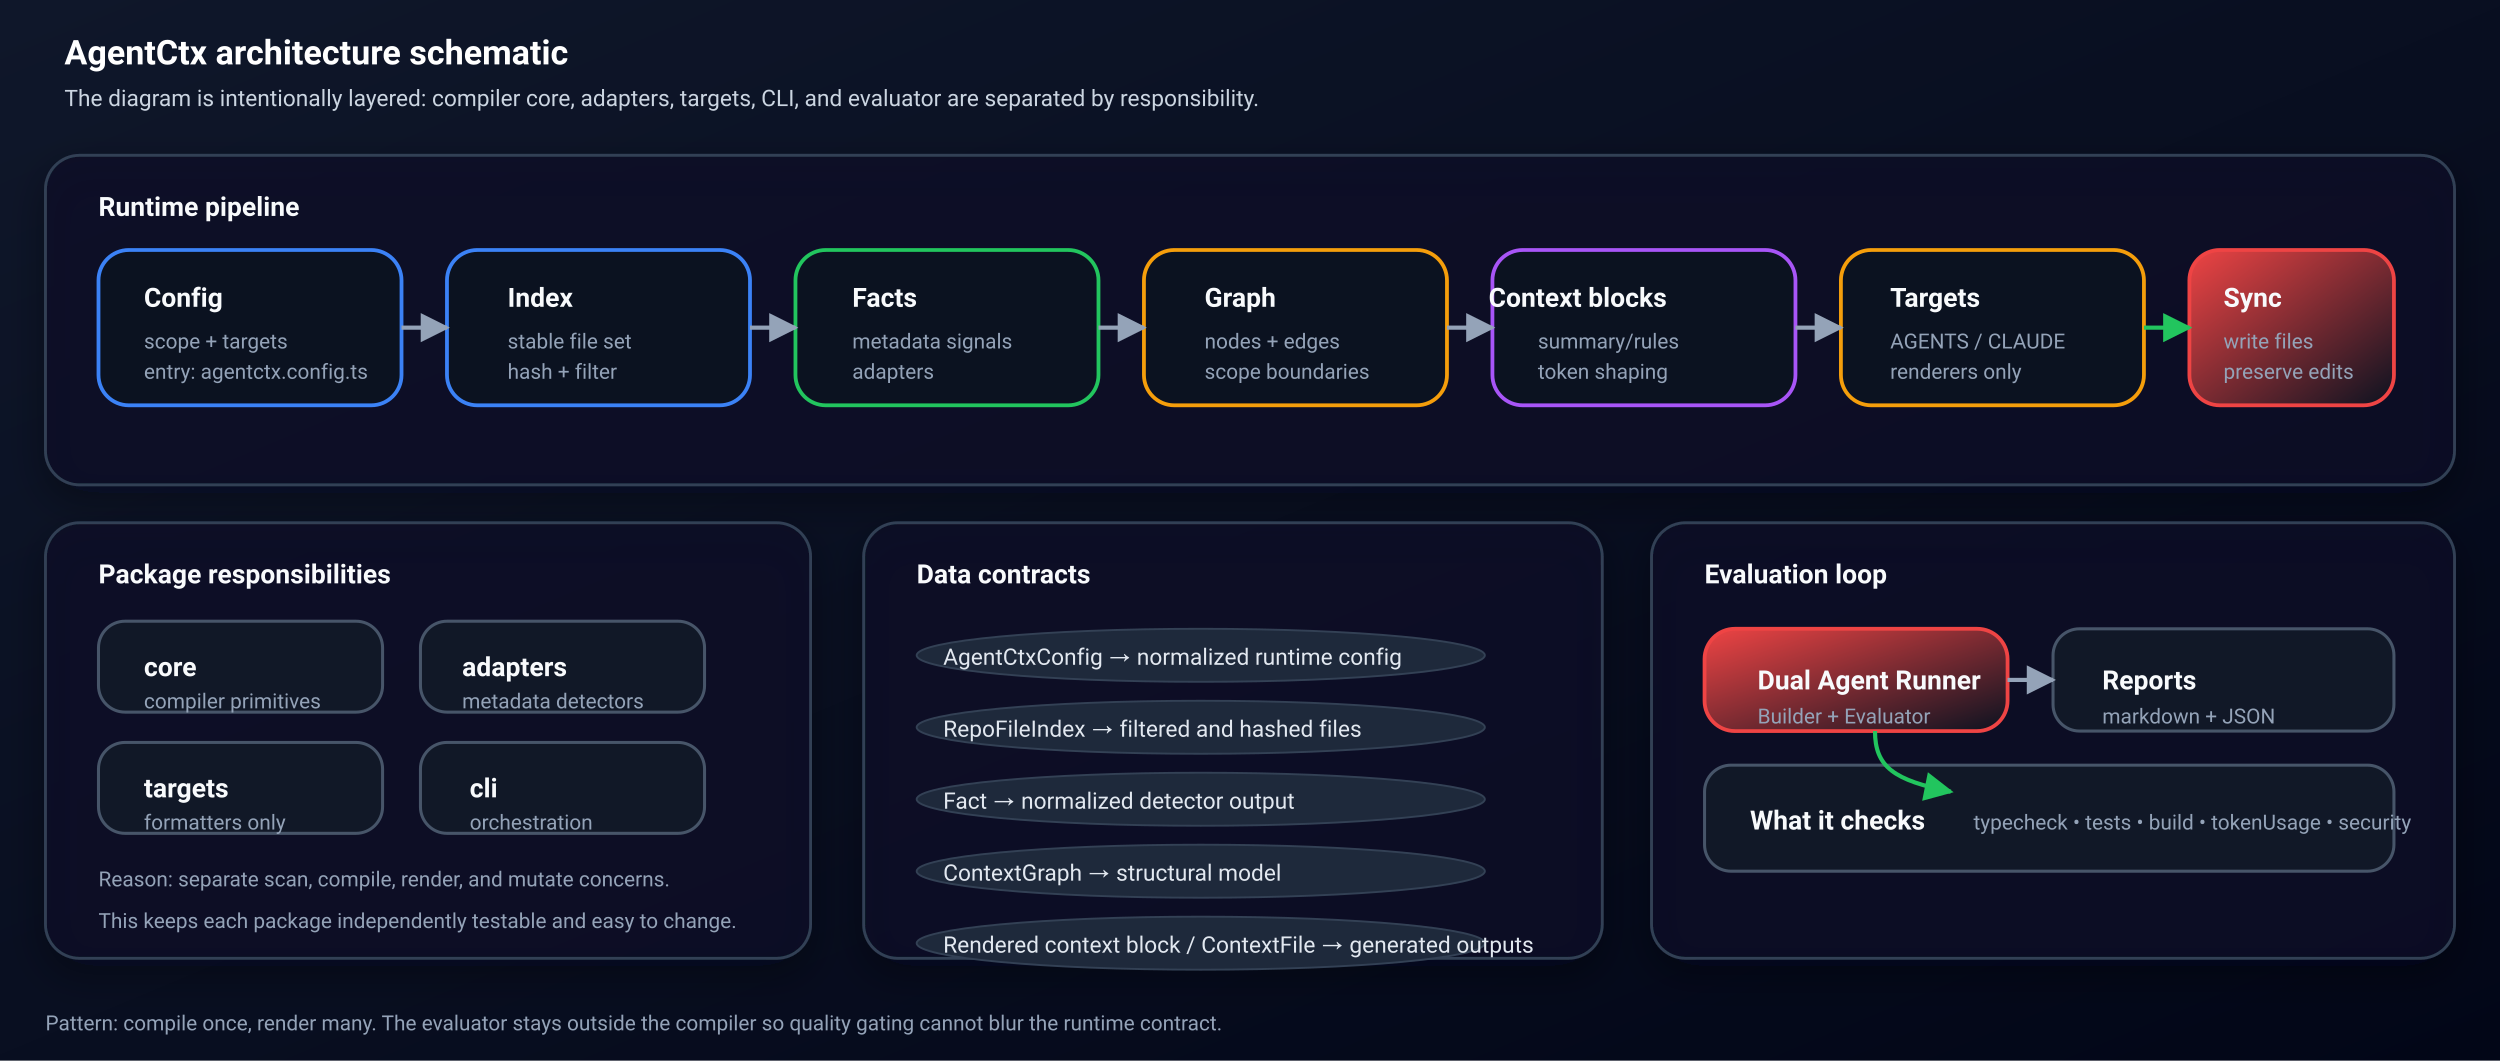
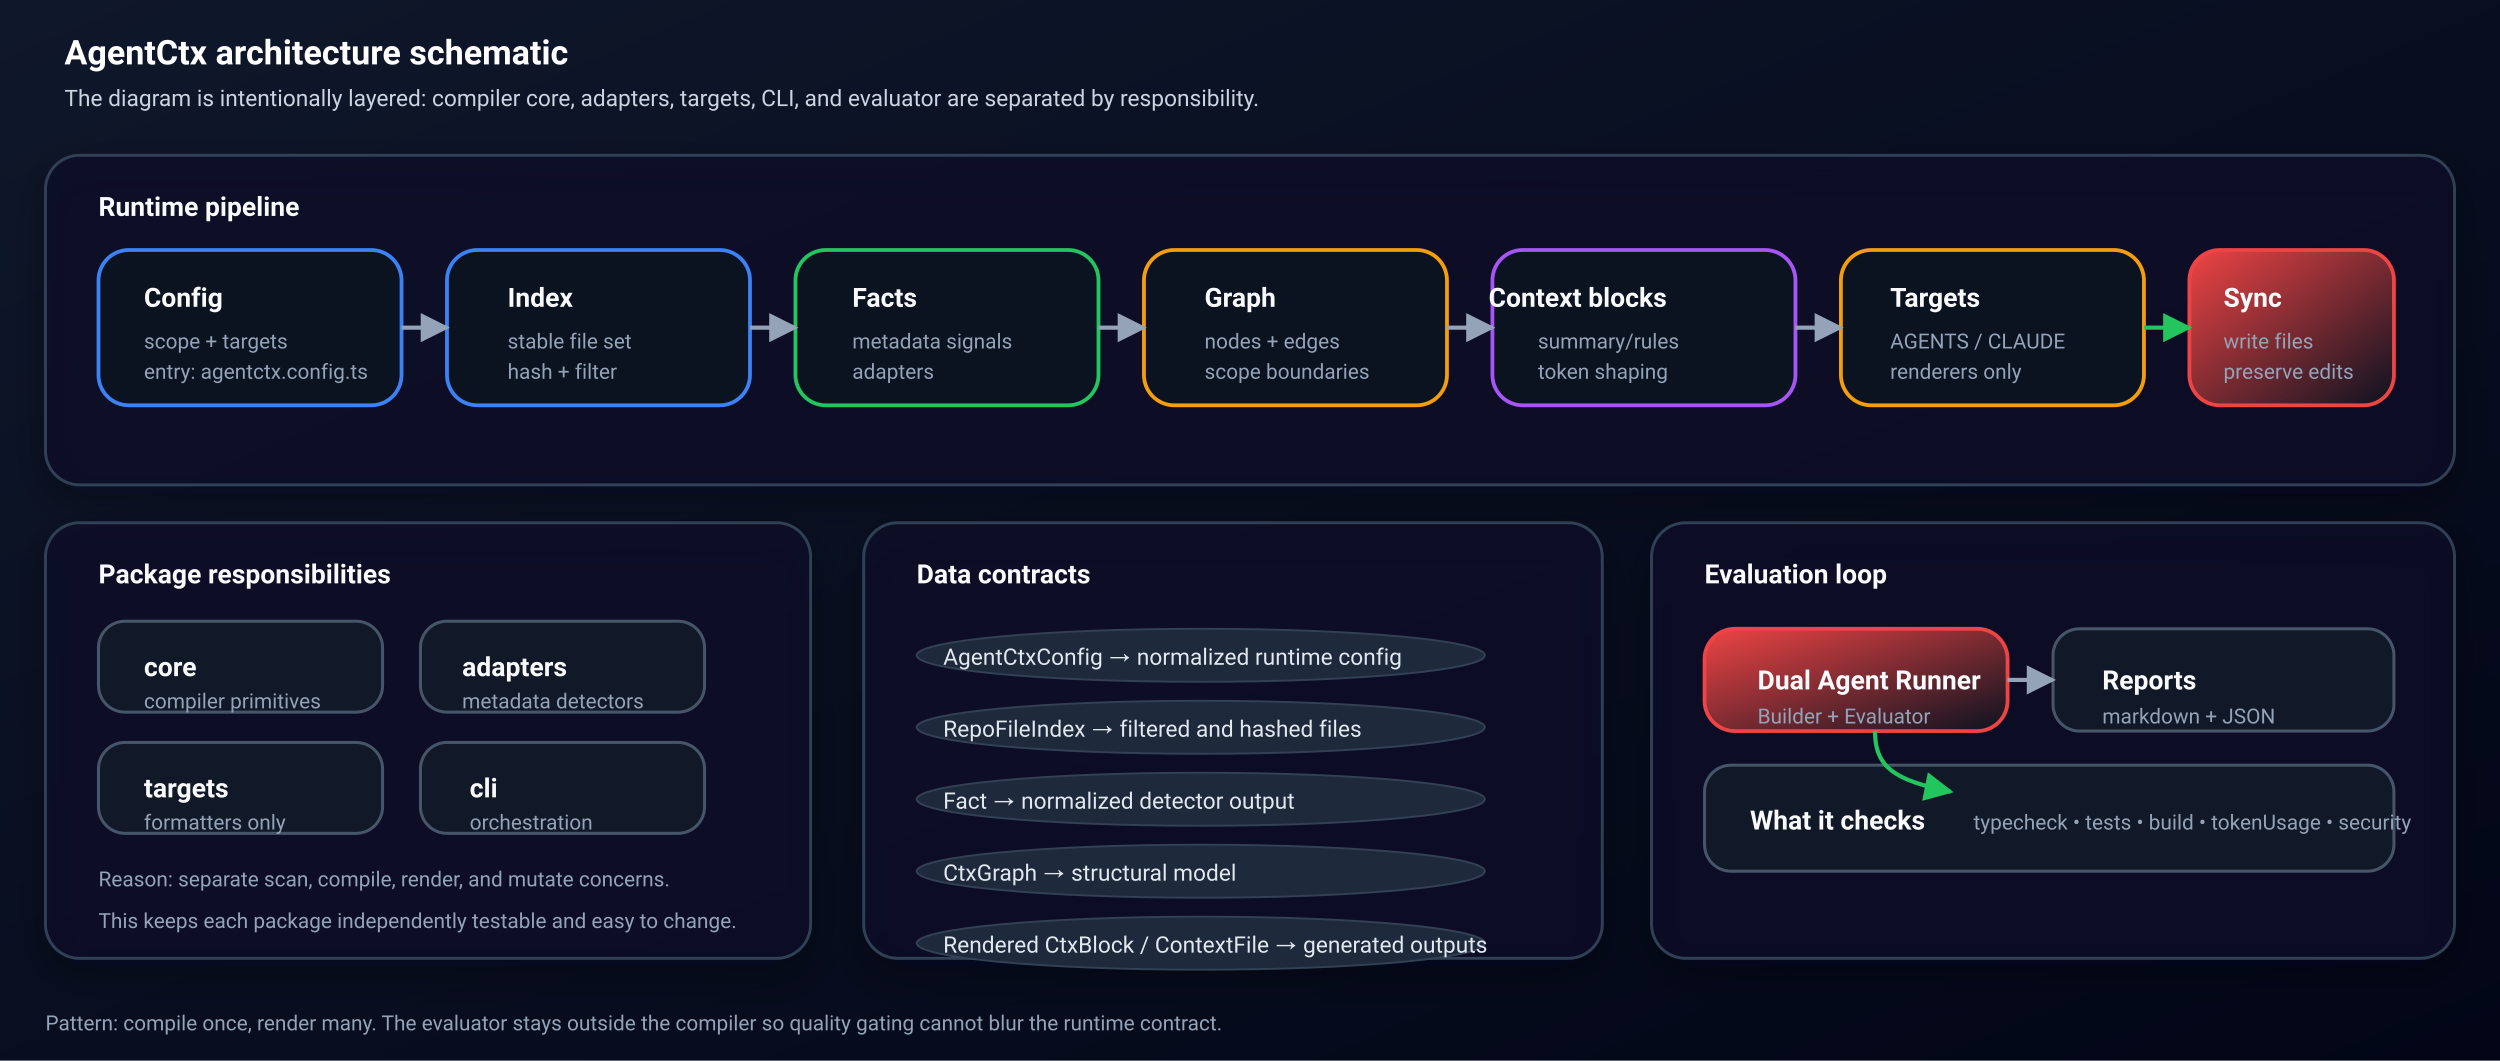
<svg xmlns="http://www.w3.org/2000/svg" width="1320" height="560" viewBox="0 0 1320 560">
  <defs>
    <linearGradient id="bg" x1="0" y1="0" x2="1" y2="1">
      <stop offset="0%" stop-color="#0f172a" />
      <stop offset="100%" stop-color="#020617" />
    </linearGradient>
    <linearGradient id="coreGrad" x1="0" y1="0" x2="1" y2="1">
      <stop offset="0%" stop-color="#1d4ed8" />
      <stop offset="100%" stop-color="#0b1220" />
    </linearGradient>
    <linearGradient id="runnerGrad" x1="0" y1="0" x2="1" y2="1">
      <stop offset="0%" stop-color="#ef4444" />
      <stop offset="100%" stop-color="#0b1220" />
    </linearGradient>
    <marker id="arrow" viewBox="0 0 10 10" refX="9" refY="5" markerWidth="7" markerHeight="7" orient="auto">
      <path d="M 0 0 L 10 5 L 0 10 z" fill="#94a3b8" />
    </marker>
    <marker id="arrowGreen" viewBox="0 0 10 10" refX="9" refY="5" markerWidth="7" markerHeight="7" orient="auto">
      <path d="M 0 0 L 10 5 L 0 10 z" fill="#22c55e" />
    </marker>
    <filter id="softShadow" x="-20%" y="-20%" width="140%" height="140%">
      <feDropShadow dx="0" dy="8" stdDeviation="10" flood-color="#020617" flood-opacity="0.45" />
    </filter>
  </defs>
  <style>
    .bg { fill: url(#bg); }
    .panel { fill: rgba(15, 23, 42, 0.72); stroke: #334155; stroke-width: 1.5; rx: 18; filter: url(#softShadow); }
    .stage { fill: #0b1220; stroke: #3b82f6; stroke-width: 2; rx: 16; }
    .stage2 { fill: #0b1220; stroke: #22c55e; stroke-width: 2; rx: 16; }
    .stage3 { fill: #0b1220; stroke: #f59e0b; stroke-width: 2; rx: 16; }
    .stage4 { fill: #0b1220; stroke: #a855f7; stroke-width: 2; rx: 16; }
    .stage5 { fill: url(#runnerGrad); stroke: #ef4444; stroke-width: 2; rx: 16; }
    .module { fill: #111827; stroke: #475569; stroke-width: 1.6; rx: 14; }
    .title { fill: #ffffff; font: 700 18px ui-sans-serif, system-ui, -apple-system, Segoe UI, Roboto, Helvetica, Arial; }
    .subtitle { fill: #cbd5e1; font: 12px ui-sans-serif, system-ui, -apple-system, Segoe UI, Roboto, Helvetica, Arial; }
    .label { fill: #f8fafc; font: 600 14px ui-sans-serif, system-ui, -apple-system, Segoe UI, Roboto, Helvetica, Arial; }
    .text { fill: #e2e8f0; font: 12px ui-sans-serif, system-ui, -apple-system, Segoe UI, Roboto, Helvetica, Arial; }
    .muted { fill: #94a3b8; font: 11px ui-sans-serif, system-ui, -apple-system, Segoe UI, Roboto, Helvetica, Arial; }
    .arrow { stroke: #94a3b8; stroke-width: 2.2; fill: none; marker-end: url(#arrow); }
    .arrowGreen { stroke: #22c55e; stroke-width: 2.2; fill: none; marker-end: url(#arrowGreen); }
    .chip { fill: #1e293b; stroke: #334155; stroke-width: 1; rx: 999; }
  </style>
  <rect class="bg" x="0" y="0" width="1320" height="560" />
  <text class="title" x="34" y="34">AgentCtx architecture schematic</text>
  <text class="subtitle" x="34" y="56">The diagram is intentionally layered: compiler core, adapters, targets, CLI, and evaluator are separated by responsibility.</text>
  <rect class="panel" x="24" y="82" width="1272" height="174" rx="20" />
  <text class="label" x="52" y="114">Runtime pipeline</text>
  <rect class="stage" x="52" y="132" width="160" height="82" rx="16" />
  <text class="label" x="76" y="162">Config</text>
  <text class="muted" x="76" y="184">scope + targets</text>
  <text class="muted" x="76" y="200">entry: agentctx.config.ts</text>
  <rect class="stage" x="236" y="132" width="160" height="82" rx="16" />
  <text class="label" x="268" y="162">Index</text>
  <text class="muted" x="268" y="184">stable file set</text>
  <text class="muted" x="268" y="200">hash + filter</text>
  <rect class="stage2" x="420" y="132" width="160" height="82" rx="16" />
  <text class="label" x="450" y="162">Facts</text>
  <text class="muted" x="450" y="184">metadata signals</text>
  <text class="muted" x="450" y="200">adapters</text>
  <rect class="stage3" x="604" y="132" width="160" height="82" rx="16" />
  <text class="label" x="636" y="162">Graph</text>
  <text class="muted" x="636" y="184">nodes + edges</text>
  <text class="muted" x="636" y="200">scope boundaries</text>
  <rect class="stage4" x="788" y="132" width="160" height="82" rx="16" />
  <text class="label" x="786" y="162">Context blocks</text>
  <text class="muted" x="812" y="184">summary/rules</text>
  <text class="muted" x="812" y="200">token shaping</text>
  <rect class="stage3" x="972" y="132" width="160" height="82" rx="16" />
  <text class="label" x="998" y="162">Targets</text>
  <text class="muted" x="998" y="184">AGENTS / CLAUDE</text>
  <text class="muted" x="998" y="200">renderers only</text>
  <rect class="stage5" x="1156" y="132" width="108" height="82" rx="16" />
  <text class="label" x="1174" y="162">Sync</text>
  <text class="muted" x="1174" y="184">write files</text>
  <text class="muted" x="1174" y="200">preserve edits</text>
  <path class="arrow" d="M 212 173 L 236 173" />
  <path class="arrow" d="M 396 173 L 420 173" />
  <path class="arrow" d="M 580 173 L 604 173" />
  <path class="arrow" d="M 764 173 L 788 173" />
  <path class="arrow" d="M 948 173 L 972 173" />
  <path class="arrowGreen" d="M 1132 173 L 1156 173" />
  <rect class="panel" x="24" y="276" width="404" height="230" rx="20" />
  <text class="label" x="52" y="308">Package responsibilities</text>
  <rect class="module" x="52" y="328" width="150" height="48" rx="12" />
  <text class="label" x="76" y="357">core</text>
  <text class="muted" x="76" y="374">compiler primitives</text>
  <rect class="module" x="222" y="328" width="150" height="48" rx="12" />
  <text class="label" x="244" y="357">adapters</text>
  <text class="muted" x="244" y="374">metadata detectors</text>
  <rect class="module" x="52" y="392" width="150" height="48" rx="12" />
  <text class="label" x="76" y="421">targets</text>
  <text class="muted" x="76" y="438">formatters only</text>
  <rect class="module" x="222" y="392" width="150" height="48" rx="12" />
  <text class="label" x="248" y="421">cli</text>
  <text class="muted" x="248" y="438">orchestration</text>
  <text class="muted" x="52" y="468">Reason: separate scan, compile, render, and mutate concerns.</text>
  <text class="muted" x="52" y="490">This keeps each package independently testable and easy to change.</text>
  <rect class="panel" x="456" y="276" width="390" height="230" rx="20" />
  <text class="label" x="484" y="308">Data contracts</text>
  <g>
    <rect class="chip" x="484" y="332" width="300" height="28" rx="999" />
    <text class="text" x="498" y="351">AgentCtxConfig → normalized runtime config</text>
  </g>
  <g>
    <rect class="chip" x="484" y="370" width="300" height="28" rx="999" />
    <text class="text" x="498" y="389">RepoFileIndex → filtered and hashed files</text>
  </g>
  <g>
    <rect class="chip" x="484" y="408" width="300" height="28" rx="999" />
    <text class="text" x="498" y="427">Fact → normalized detector output</text>
  </g>
  <g>
    <rect class="chip" x="484" y="446" width="300" height="28" rx="999" />
-     <text class="text" x="498" y="465">ContextGraph → structural model</text>
+     <text class="text" x="498" y="465">CtxGraph → structural model</text>
  </g>
  <g>
    <rect class="chip" x="484" y="484" width="300" height="28" rx="999" />
-     <text class="text" x="498" y="503">Rendered context block / ContextFile → generated outputs</text>
+     <text class="text" x="498" y="503">Rendered CtxBlock / ContextFile → generated outputs</text>
  </g>
  <rect class="panel" x="872" y="276" width="424" height="230" rx="20" />
  <text class="label" x="900" y="308">Evaluation loop</text>
  <rect class="stage5" x="900" y="332" width="160" height="54" rx="14" />
  <text class="label" x="928" y="364">Dual Agent Runner</text>
  <text class="muted" x="928" y="382">Builder + Evaluator</text>
  <rect class="module" x="1084" y="332" width="180" height="54" rx="14" />
  <text class="label" x="1110" y="364">Reports</text>
  <text class="muted" x="1110" y="382">markdown + JSON</text>
  <rect class="module" x="900" y="404" width="364" height="56" rx="14" />
  <text class="label" x="924" y="438">What it checks</text>
  <text class="muted" x="1042" y="438">typecheck • tests • build • tokenUsage • security</text>
  <path class="arrow" d="M 1060 359 L 1084 359" />
  <path class="arrowGreen" d="M 990 386 C 990 405 1000 412 1030 418" />
  <text class="muted" x="24" y="544">Pattern: compile once, render many. The evaluator stays outside the compiler so quality gating cannot blur the runtime contract.</text>
</svg>
